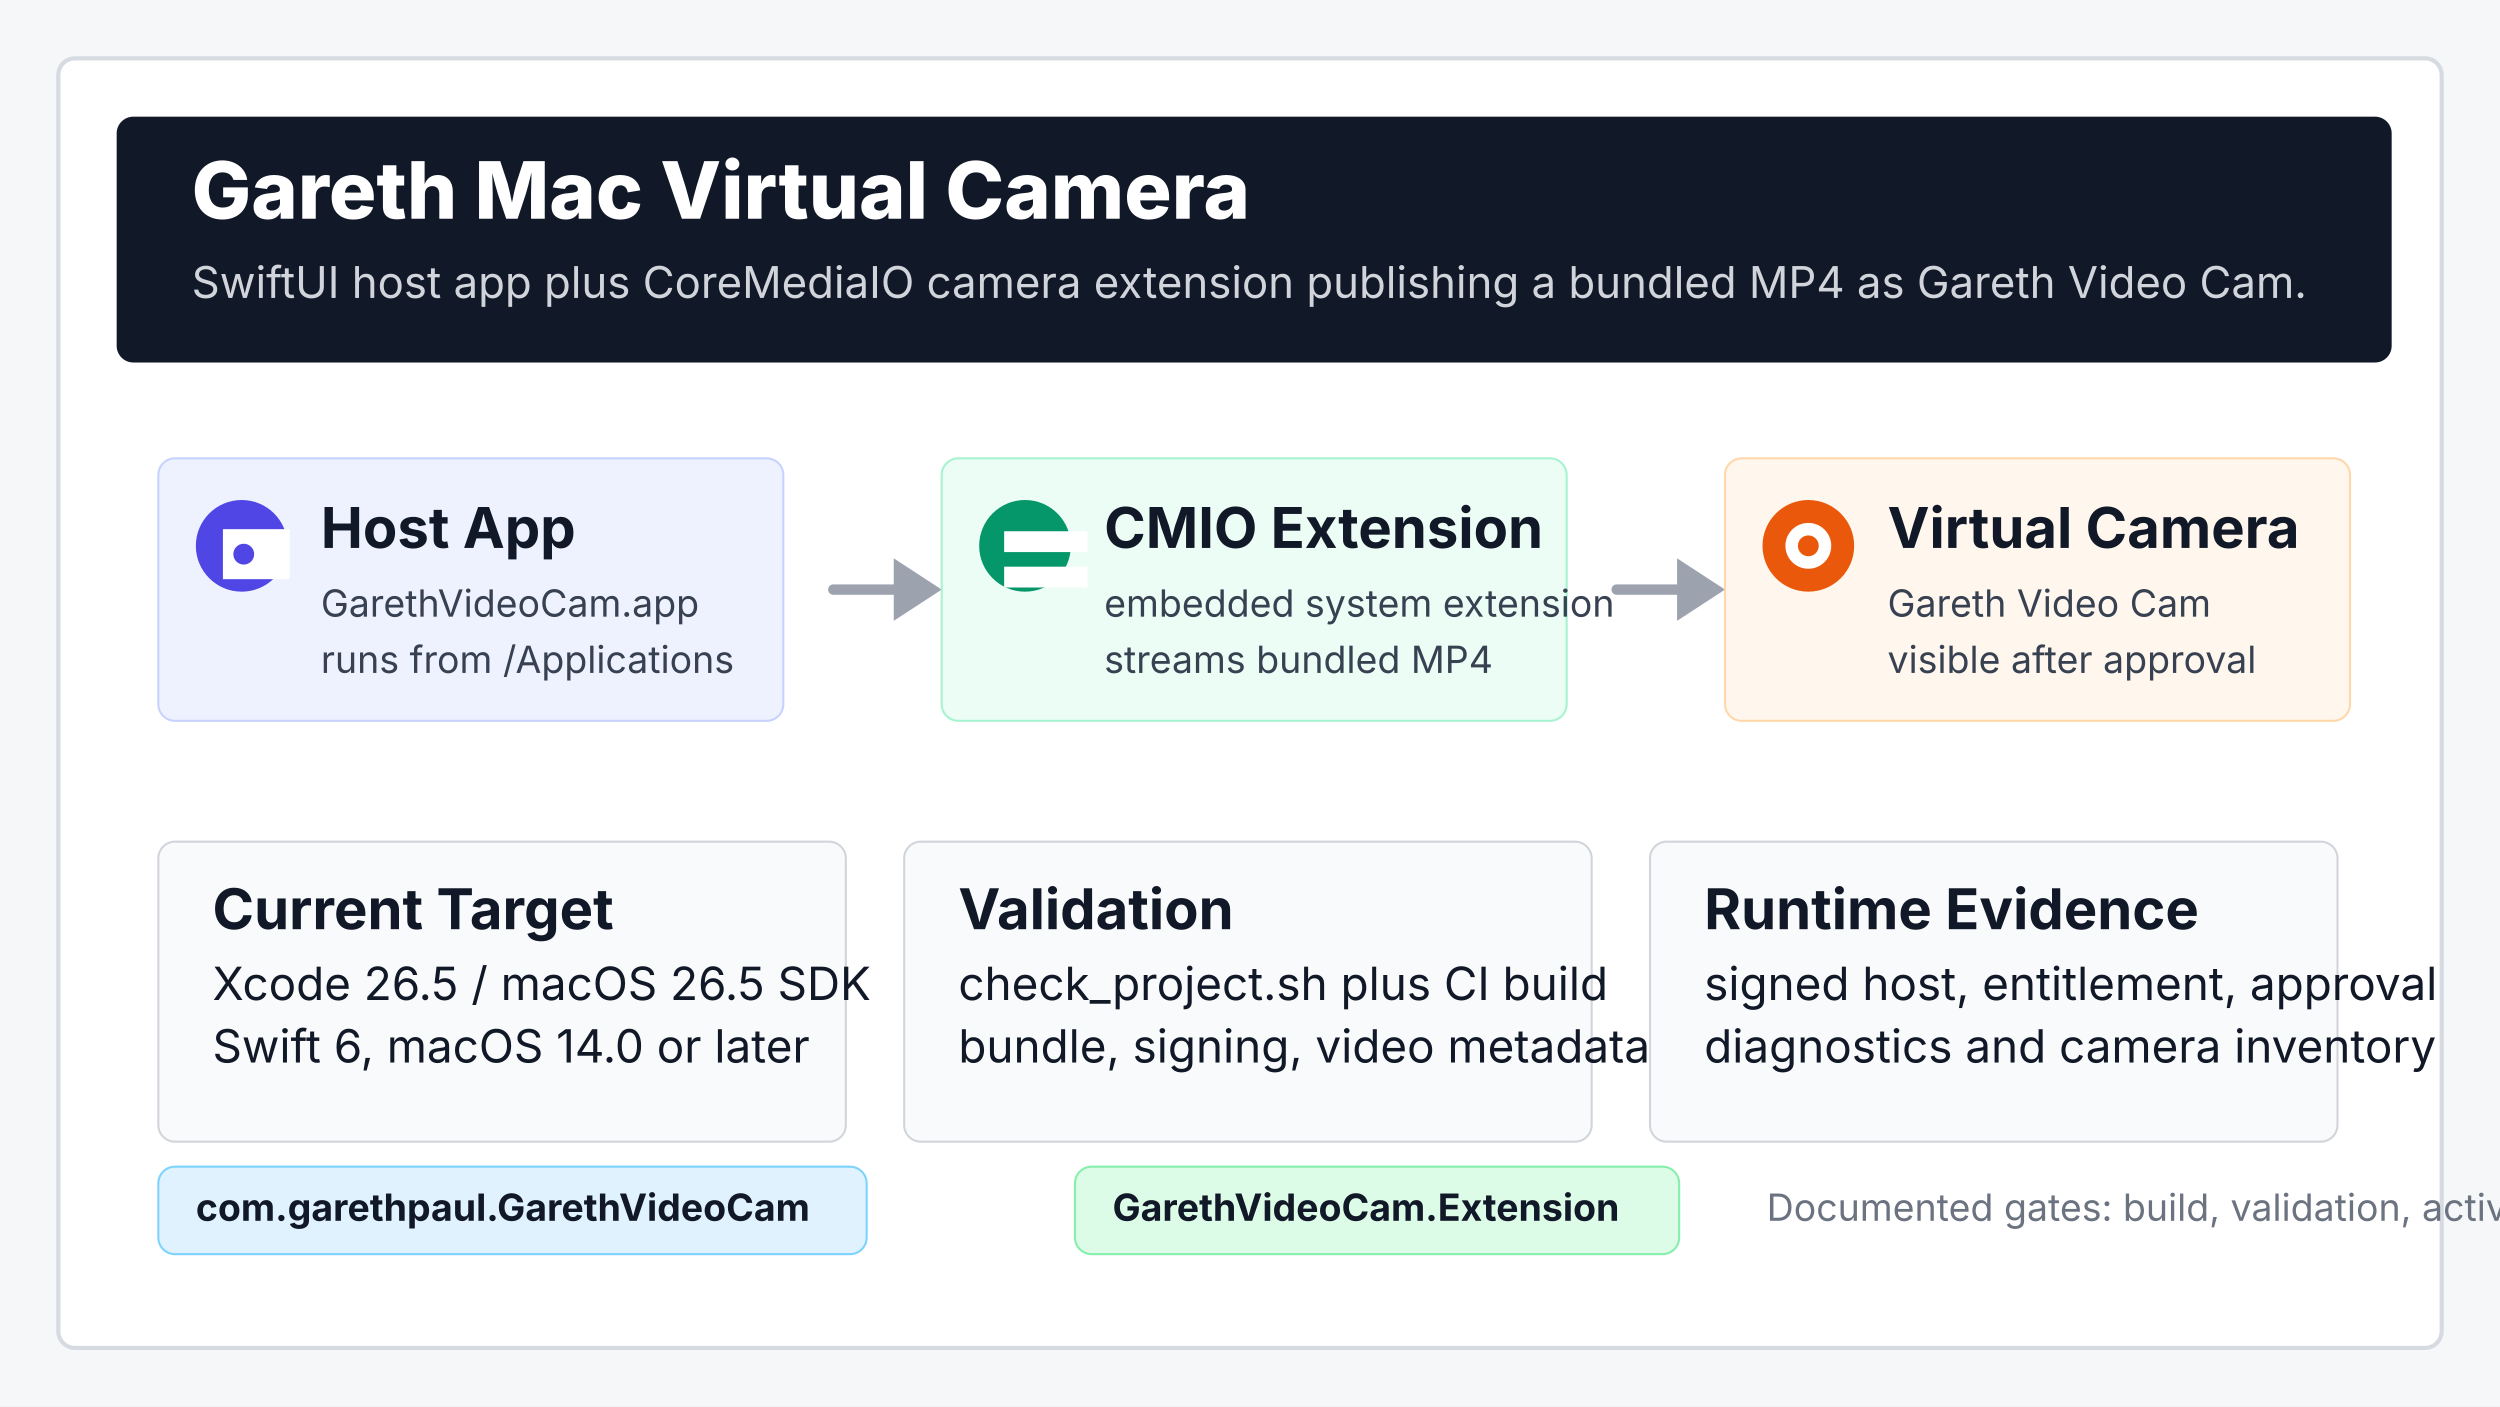
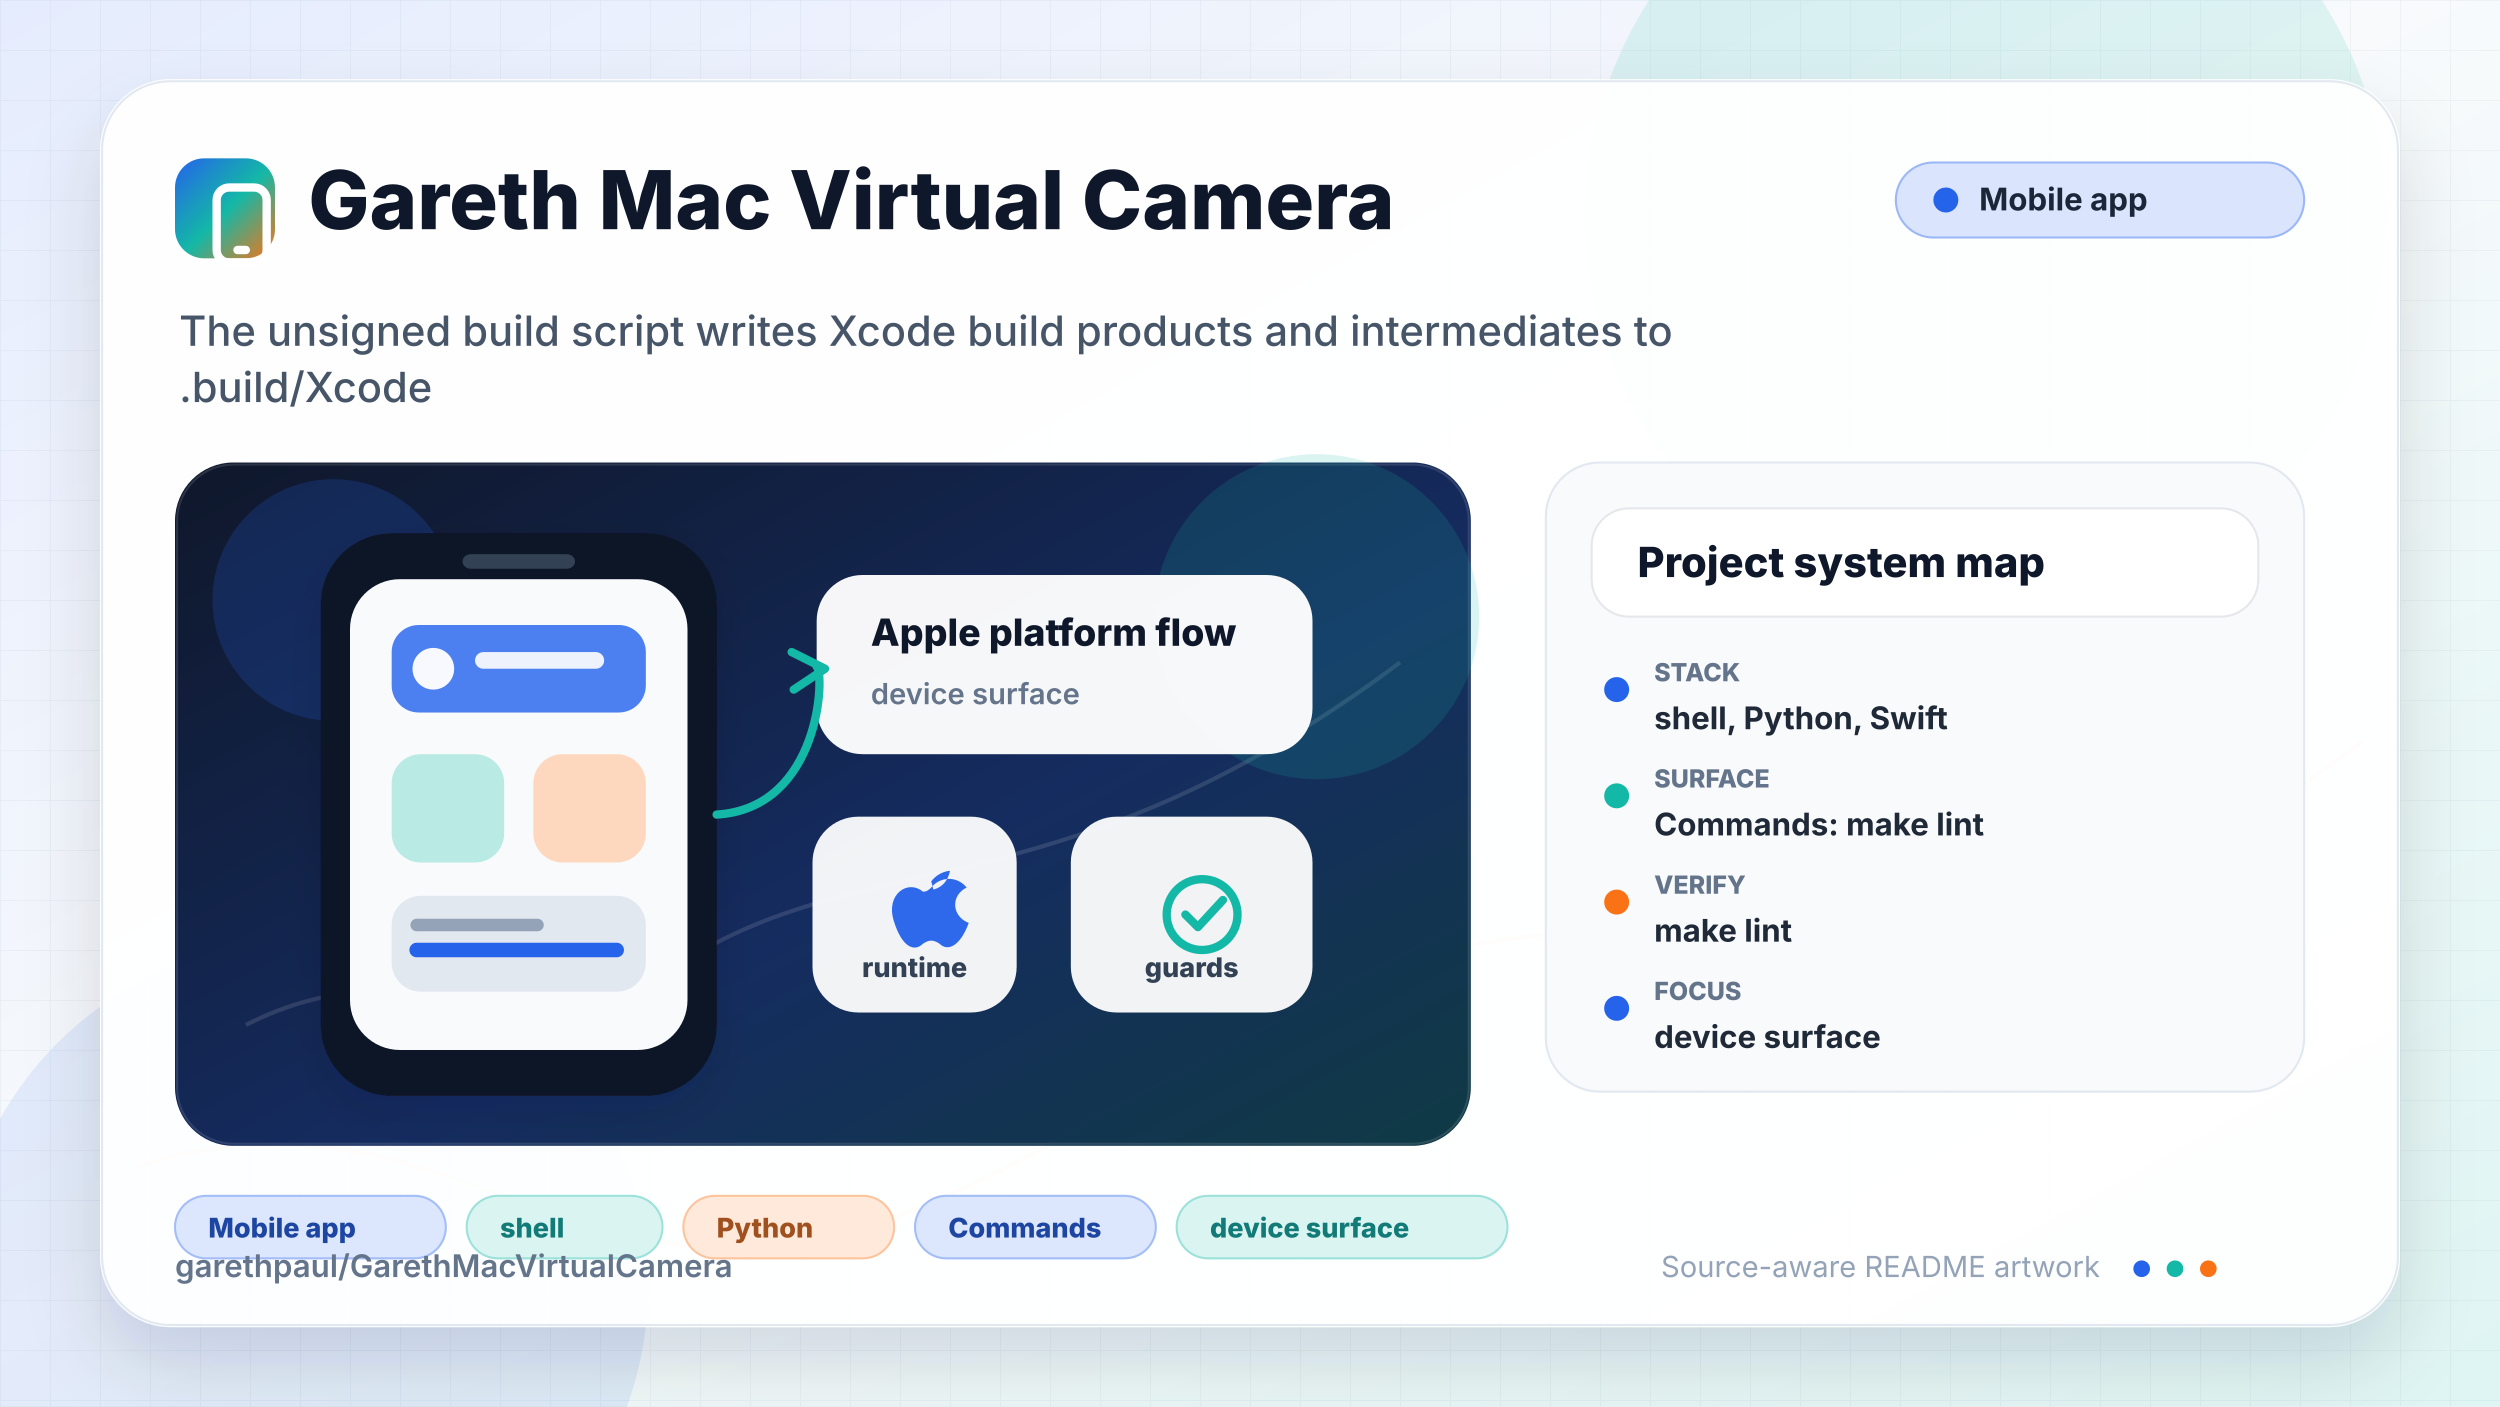
- <svg xmlns="http://www.w3.org/2000/svg" width="1200" height="675" viewBox="0 0 1200 675" role="img" aria-labelledby="title desc">
+ <svg xmlns="http://www.w3.org/2000/svg" width="1200" height="675" viewBox="0 0 1200 675" role="img" aria-labelledby="pj5oy5f-title pj5oy5f-desc">
  <defs>
+     <linearGradient id="pj5oy5f-bg" x1="0" y1="0" x2="1" y2="1">
+       <stop offset="0%" stop-color="#e5ecfd" />
+       <stop offset="48%" stop-color="#f8fafc" />
+       <stop offset="100%" stop-color="#def5f3" />
+     </linearGradient>
+     <linearGradient id="pj5oy5f-stage" x1="0" y1="0" x2="1" y2="1">
+       <stop offset="0%" stop-color="#0f172a" />
+       <stop offset="58%" stop-color="#152c60" />
+       <stop offset="100%" stop-color="#103a45" />
+     </linearGradient>
+     <linearGradient id="pj5oy5f-accent" x1="0" y1="0" x2="1" y2="1">
+       <stop offset="0%" stop-color="#2563eb" />
+       <stop offset="52%" stop-color="#14b8a6" />
+       <stop offset="100%" stop-color="#f97316" />
+     </linearGradient>
+     <linearGradient id="pj5oy5f-soft" x1="0" y1="0" x2="1" y2="1">
+       <stop offset="0%" stop-color="#cbdafa" />
+       <stop offset="100%" stop-color="#fee0cc" />
+     </linearGradient>
+     <filter id="pj5oy5f-shadow" x="-20%" y="-20%" width="140%" height="150%">
+       <feDropShadow dx="0" dy="18" stdDeviation="18" flood-color="#0f172a" flood-opacity="0.14" />
+     </filter>
+     <filter id="pj5oy5f-miniShadow" x="-20%" y="-20%" width="140%" height="150%">
+       <feDropShadow dx="0" dy="8" stdDeviation="10" flood-color="#0f172a" flood-opacity="0.12" />
+     </filter>
+     <pattern id="pj5oy5f-grid" width="24" height="24" patternUnits="userSpaceOnUse">
+       <path d="M24 0H0v24" fill="none" stroke="#94a3b8" stroke-opacity="0.16" stroke-width="1" />
+     </pattern>
    <style>
-       .label { font-family: -apple-system, BlinkMacSystemFont, "Segoe UI", sans-serif; }
-       .small { font-size: 18px; fill: #374151; }
-       .body { font-size: 22px; fill: #111827; }
-       .heading { font-size: 27px; font-weight: 700; fill: #111827; }
-       .pill { font-size: 18px; font-weight: 700; fill: #111827; }
-       .muted { fill: #6b7280; font-size: 18px; }
+       .label { font: 700 13px ui-sans-serif, system-ui, -apple-system, BlinkMacSystemFont, "Segoe UI", sans-serif; letter-spacing: 0; text-transform: uppercase; }
+       .body { font-family: ui-sans-serif, system-ui, -apple-system, BlinkMacSystemFont, "Segoe UI", sans-serif; letter-spacing: 0; }
    </style>
  </defs>
-   <rect width="1200" height="675" fill="#f6f7f9" />
-   <rect x="28" y="28" width="1144" height="619" rx="8" fill="#ffffff" stroke="#d6dae1" stroke-width="2" />
-   <rect x="56" y="56" width="1092" height="118" rx="8" fill="#111827" />
-   <text class="label" x="92" y="105" font-size="38" font-weight="800" fill="#ffffff">Gareth Mac Virtual Camera</text>
-   <text class="label" x="92" y="143" font-size="21" fill="#d1d5db">SwiftUI host app plus CoreMediaIO camera extension publishing a bundled MP4 as Gareth Video Cam.</text>
-   <g transform="translate(76 220)">
-     <rect x="0" y="0" width="300" height="126" rx="8" fill="#eef2ff" stroke="#c7d2fe" />
-     <circle cx="40" cy="42" r="22" fill="#4f46e5" />
-     <path d="M31 34h32v24H31z" fill="#ffffff" />
-     <circle cx="41" cy="46" r="5" fill="#4f46e5" />
-     <text class="label heading" x="78" y="43">Host App</text>
-     <text class="label small" x="78" y="76">GarethVideoCam.app</text>
-     <text class="label small" x="78" y="103">runs from /Applications</text>
+   <rect width="1200" height="675" fill="url(#pj5oy5f-bg)" />
+   <rect width="1200" height="675" fill="url(#pj5oy5f-grid)" opacity="0.65" />
+   <circle cx="145" cy="618" r="166" fill="#2563eb" opacity="0.10" />
+   <circle cx="953" cy="104" r="192" fill="#14b8a6" opacity="0.12" />
+   <path d="M66 560 C214 512 278 642 430 584 C576 528 676 408 838 462 C966 504 1034 426 1134 356" fill="none" stroke="#f97316" stroke-width="2" stroke-opacity="0.18" />
+   <rect x="48" y="38" width="1104" height="599" rx="34" fill="#ffffff" opacity="0.94" filter="url(#pj5oy5f-shadow)" />
+   <rect x="49" y="39" width="1102" height="597" rx="33" fill="none" stroke="#e2e8f0" stroke-width="1" />
+   <g class="body">
+     <rect x="84" y="76" width="48" height="48" rx="14" fill="url(#pj5oy5f-accent)" />
+     <rect x="104" y="90" width="24" height="36" rx="6" stroke="#ffffff" stroke-width="4" stroke-linecap="round" stroke-linejoin="round" fill="none" />
+     <path d="M16 30h4" transform="translate(98 90)" stroke="#ffffff" stroke-width="4" stroke-linecap="round" stroke-linejoin="round" fill="none" />
+     <text x="148" y="110" fill="#0f172a" font-size="39" font-weight="800">Gareth Mac Virtual Camera</text>
+     <rect x="910" y="78" width="196" height="36" rx="18" fill="#dae4fc" stroke="#9bb7f6" />
+     <circle cx="934" cy="96" r="6" fill="#2563eb" />
+     <text x="950" y="101" fill="#1c2639" font-size="15" font-weight="700">Mobile app</text>
+     <text x="86" y="166" fill="#475569" font-size="20" font-weight="500">The unsigned build script writes Xcode build products and intermediates to</text>
+     <text x="86" y="193" fill="#475569" font-size="20" font-weight="500">.build/Xcode</text>
  </g>
-   <path d="M400 283h42" stroke="#9ca3af" stroke-width="5" stroke-linecap="round" />
-   <path d="M429 268l23 15-23 15z" fill="#9ca3af" />
-   <g transform="translate(452 220)">
-     <rect x="0" y="0" width="300" height="126" rx="8" fill="#ecfdf5" stroke="#a7f3d0" />
-     <circle cx="40" cy="42" r="22" fill="#059669" />
-     <path d="M30 35h40v10H30zm0 17h40v10H30z" fill="#ffffff" />
-     <text class="label heading" x="78" y="43">CMIO Extension</text>
-     <text class="label small" x="78" y="76">embedded system extension</text>
-     <text class="label small" x="78" y="103">streams bundled MP4</text>
+   <g transform="translate(84 222)">
+     <rect x="0" y="0" width="622" height="328" rx="28" fill="url(#pj5oy5f-stage)" />
+     <rect x="1" y="1" width="620" height="326" rx="27" fill="none" stroke="#ffffff" stroke-opacity="0.12" />
+     <path d="M34 270 C116 228 166 286 250 236 C338 184 430 214 588 96" fill="none" stroke="#ffffff" stroke-opacity="0.12" stroke-width="2" />
+     <circle cx="76" cy="66" r="58" fill="#2563eb" opacity="0.20" />
+     <circle cx="548" cy="74" r="78" fill="#14b8a6" opacity="0.16" />
+     <g class="body">
+       <rect x="70" y="34" width="190" height="270" rx="34" fill="#111827" filter="url(#pj5oy5f-miniShadow)" />
+       <rect x="84" y="56" width="162" height="226" rx="24" fill="#f8fafc" />
+       <rect x="138" y="44" width="54" height="7" rx="4" fill="#334155" />
+       <rect x="104" y="78" width="122" height="42" rx="13" fill="#4c7fef" />
+       <circle cx="124" cy="99" r="10" fill="#ffffff" opacity="0.95" />
+       <rect x="144" y="91" width="62" height="8" rx="4" fill="#ffffff" opacity="0.9" />
+       <rect x="104" y="140" width="54" height="52" rx="14" fill="#b9eae4" />
+       <rect x="172" y="140" width="54" height="52" rx="14" fill="#fdd8be" />
+       <rect x="104" y="208" width="122" height="46" rx="14" fill="#e2e8f0" />
+       <path d="M116 234h96" stroke="#2563eb" stroke-width="7" stroke-linecap="round" />
+       <path d="M116 222h58" stroke="#94a3b8" stroke-width="6" stroke-linecap="round" />
+       <rect x="308" y="54" width="238" height="86" rx="22" fill="#ffffff" opacity="0.96" />
+       <text x="334" y="88" fill="#0f172a" font-size="18" font-weight="800">Apple platform flow</text>
+       <text x="334" y="116" fill="#64748b" font-size="14" font-weight="600">device surface</text>
+       <path d="M260 169 C310 166 312 101 308 98" fill="none" stroke="#14b8a6" stroke-width="4" stroke-linecap="round" />
+       <path d="M296 91 l16 8 -15 10" fill="none" stroke="#14b8a6" stroke-width="4" stroke-linecap="round" stroke-linejoin="round" />
+       <rect x="306" y="170" width="98" height="94" rx="22" fill="#ffffff" opacity="0.94" />
+       <rect x="430" y="170" width="116" height="94" rx="22" fill="#ffffff" opacity="0.94" />
+       <path d="M25 7c4-5 9-5 9-5-1 5-4 8-8 9 M21 12c-7-6-18 1-14 14 4 13 10 15 14 11 3-2 5-2 8 0 4 4 10 1 14-10-8-3-9-13-1-17-5-6-13-5-17 0-2 2-3 2-4 2z" transform="translate(338 194)" fill="#2563eb" opacity="0.95" />
+       <circle cx="493" cy="217" r="17" stroke="#14b8a6" stroke-width="4" stroke-linecap="round" stroke-linejoin="round" fill="none" />
+       <path d="M13 21l6 6 12-13" transform="translate(472 196)" stroke="#14b8a6" stroke-width="4" stroke-linecap="round" stroke-linejoin="round" fill="none" />
+       <text x="355" y="247" fill="#334155" font-size="13" text-anchor="middle" font-weight="800">runtime</text>
+       <text x="488" y="247" fill="#334155" font-size="13" text-anchor="middle" font-weight="800">guards</text>
+     </g>
  </g>
-   <path d="M776 283h42" stroke="#9ca3af" stroke-width="5" stroke-linecap="round" />
-   <path d="M805 268l23 15-23 15z" fill="#9ca3af" />
-   <g transform="translate(828 220)">
-     <rect x="0" y="0" width="300" height="126" rx="8" fill="#fff7ed" stroke="#fed7aa" />
-     <circle cx="40" cy="42" r="22" fill="#ea580c" />
-     <circle cx="40" cy="42" r="11" fill="#ffffff" />
-     <circle cx="40" cy="42" r="5" fill="#ea580c" />
-     <text class="label heading" x="78" y="43">Virtual Camera</text>
-     <text class="label small" x="78" y="76">Gareth Video Cam</text>
-     <text class="label small" x="78" y="103">visible after approval</text>
+   <g class="body" transform="translate(742 222)">
+     <rect x="0" y="0" width="364" height="302" rx="26" fill="#f8fafc" stroke="#e2e8f0" />
+     <rect x="22" y="22" width="320" height="52" rx="18" fill="#ffffff" stroke="#e5e7eb" />
+     <text x="44" y="55" fill="#0f172a" font-size="20" font-weight="800">Project system map</text>
+     <g transform="translate(24 94)">
+       <circle cx="10" cy="15" r="6" fill="#2563eb" />
+       <text x="28" y="11" fill="#64748b" font-size="12" font-weight="800">STACK</text>
+       <text x="28" y="34" fill="#1f2937" font-size="15" font-weight="650">shell, Python, Swift</text>
+     </g>
+     <g transform="translate(24 145)">
+       <circle cx="10" cy="15" r="6" fill="#14b8a6" />
+       <text x="28" y="11" fill="#64748b" font-size="12" font-weight="800">SURFACE</text>
+       <text x="28" y="34" fill="#1f2937" font-size="15" font-weight="650">Commands: make lint</text>
+     </g>
+     <g transform="translate(24 196)">
+       <circle cx="10" cy="15" r="6" fill="#f97316" />
+       <text x="28" y="11" fill="#64748b" font-size="12" font-weight="800">VERIFY</text>
+       <text x="28" y="34" fill="#1f2937" font-size="15" font-weight="650">make lint</text>
+     </g>
+     <g transform="translate(24 247)">
+       <circle cx="10" cy="15" r="6" fill="#2563eb" />
+       <text x="28" y="11" fill="#64748b" font-size="12" font-weight="800">FOCUS</text>
+       <text x="28" y="34" fill="#1f2937" font-size="15" font-weight="650">device surface</text>
+     </g>
  </g>
-   <g transform="translate(76 404)">
-     <rect x="0" y="0" width="330" height="144" rx="8" fill="#f9fafb" stroke="#d1d5db" />
-     <text class="label heading" x="26" y="42">Current Target</text>
-     <text class="label body" x="26" y="76">Xcode 26.5 / macOS 26.5 SDK</text>
-     <text class="label body" x="26" y="106">Swift 6, macOS 14.0 or later</text>
+   <g class="body">
+     <rect x="84" y="574" width="130" height="30" rx="15" fill="#dce6fc" stroke="#a3bdf7" />
+     <text x="100" y="594" fill="#1d46a2" font-size="13" font-weight="800">Mobile app</text>
+     <rect x="224" y="574" width="94" height="30" rx="15" fill="#d9f4f1" stroke="#9ce1da" />
+     <text x="240" y="594" fill="#127b77" font-size="13" font-weight="800">shell</text>
+     <rect x="328" y="574" width="101.2" height="30" rx="15" fill="#fee9da" stroke="#fcc49d" />
+     <text x="344" y="594" fill="#a0501e" font-size="13" font-weight="800">Python</text>
+     <rect x="439.2" y="574" width="115.6" height="30" rx="15" fill="#dce6fc" stroke="#a3bdf7" />
+     <text x="455.2" y="594" fill="#1d46a2" font-size="13" font-weight="800">Commands</text>
+     <rect x="564.8" y="574" width="158.8" height="30" rx="15" fill="#d9f4f1" stroke="#9ce1da" />
+     <text x="580.8" y="594" fill="#127b77" font-size="13" font-weight="800">device surface</text>
  </g>
-   <g transform="translate(434 404)">
-     <rect x="0" y="0" width="330" height="144" rx="8" fill="#f9fafb" stroke="#d1d5db" />
-     <text class="label heading" x="26" y="42">Validation</text>
-     <text class="label body" x="26" y="76">check_project.sh plus CI build</text>
-     <text class="label body" x="26" y="106">bundle, signing, video metadata</text>
-   </g>
-   <g transform="translate(792 404)">
-     <rect x="0" y="0" width="330" height="144" rx="8" fill="#f9fafb" stroke="#d1d5db" />
-     <text class="label heading" x="26" y="42">Runtime Evidence</text>
-     <text class="label body" x="26" y="76">signed host, entitlement, approval</text>
-     <text class="label body" x="26" y="106">diagnostics and camera inventory</text>
-   </g>
-   <g transform="translate(76 590)">
-     <rect x="0" y="-30" width="340" height="42" rx="8" fill="#e0f2fe" stroke="#7dd3fc" />
-     <text class="label pill" x="18" y="-4">com.garethpaul.GarethVideoCam</text>
-     <rect x="440" y="-30" width="290" height="42" rx="8" fill="#dcfce7" stroke="#86efac" />
-     <text class="label pill" x="458" y="-4">GarethVideoCam.Extension</text>
-     <text class="label muted" x="772" y="-4">Documented gates: build, validation, activation.</text>
+   <g class="body">
+     <text x="84" y="613" fill="#64748b" font-size="15" font-weight="600">garethpaul/GarethMacVirtualCamera</text>
+     <text x="1008" y="613" fill="#94a3b8" font-size="14" text-anchor="end">Source-aware README artwork</text>
+     <circle cx="1028" cy="609" r="4" fill="#2563eb" />
+     <circle cx="1044" cy="609" r="4" fill="#14b8a6" />
+     <circle cx="1060" cy="609" r="4" fill="#f97316" />
  </g>
</svg>
